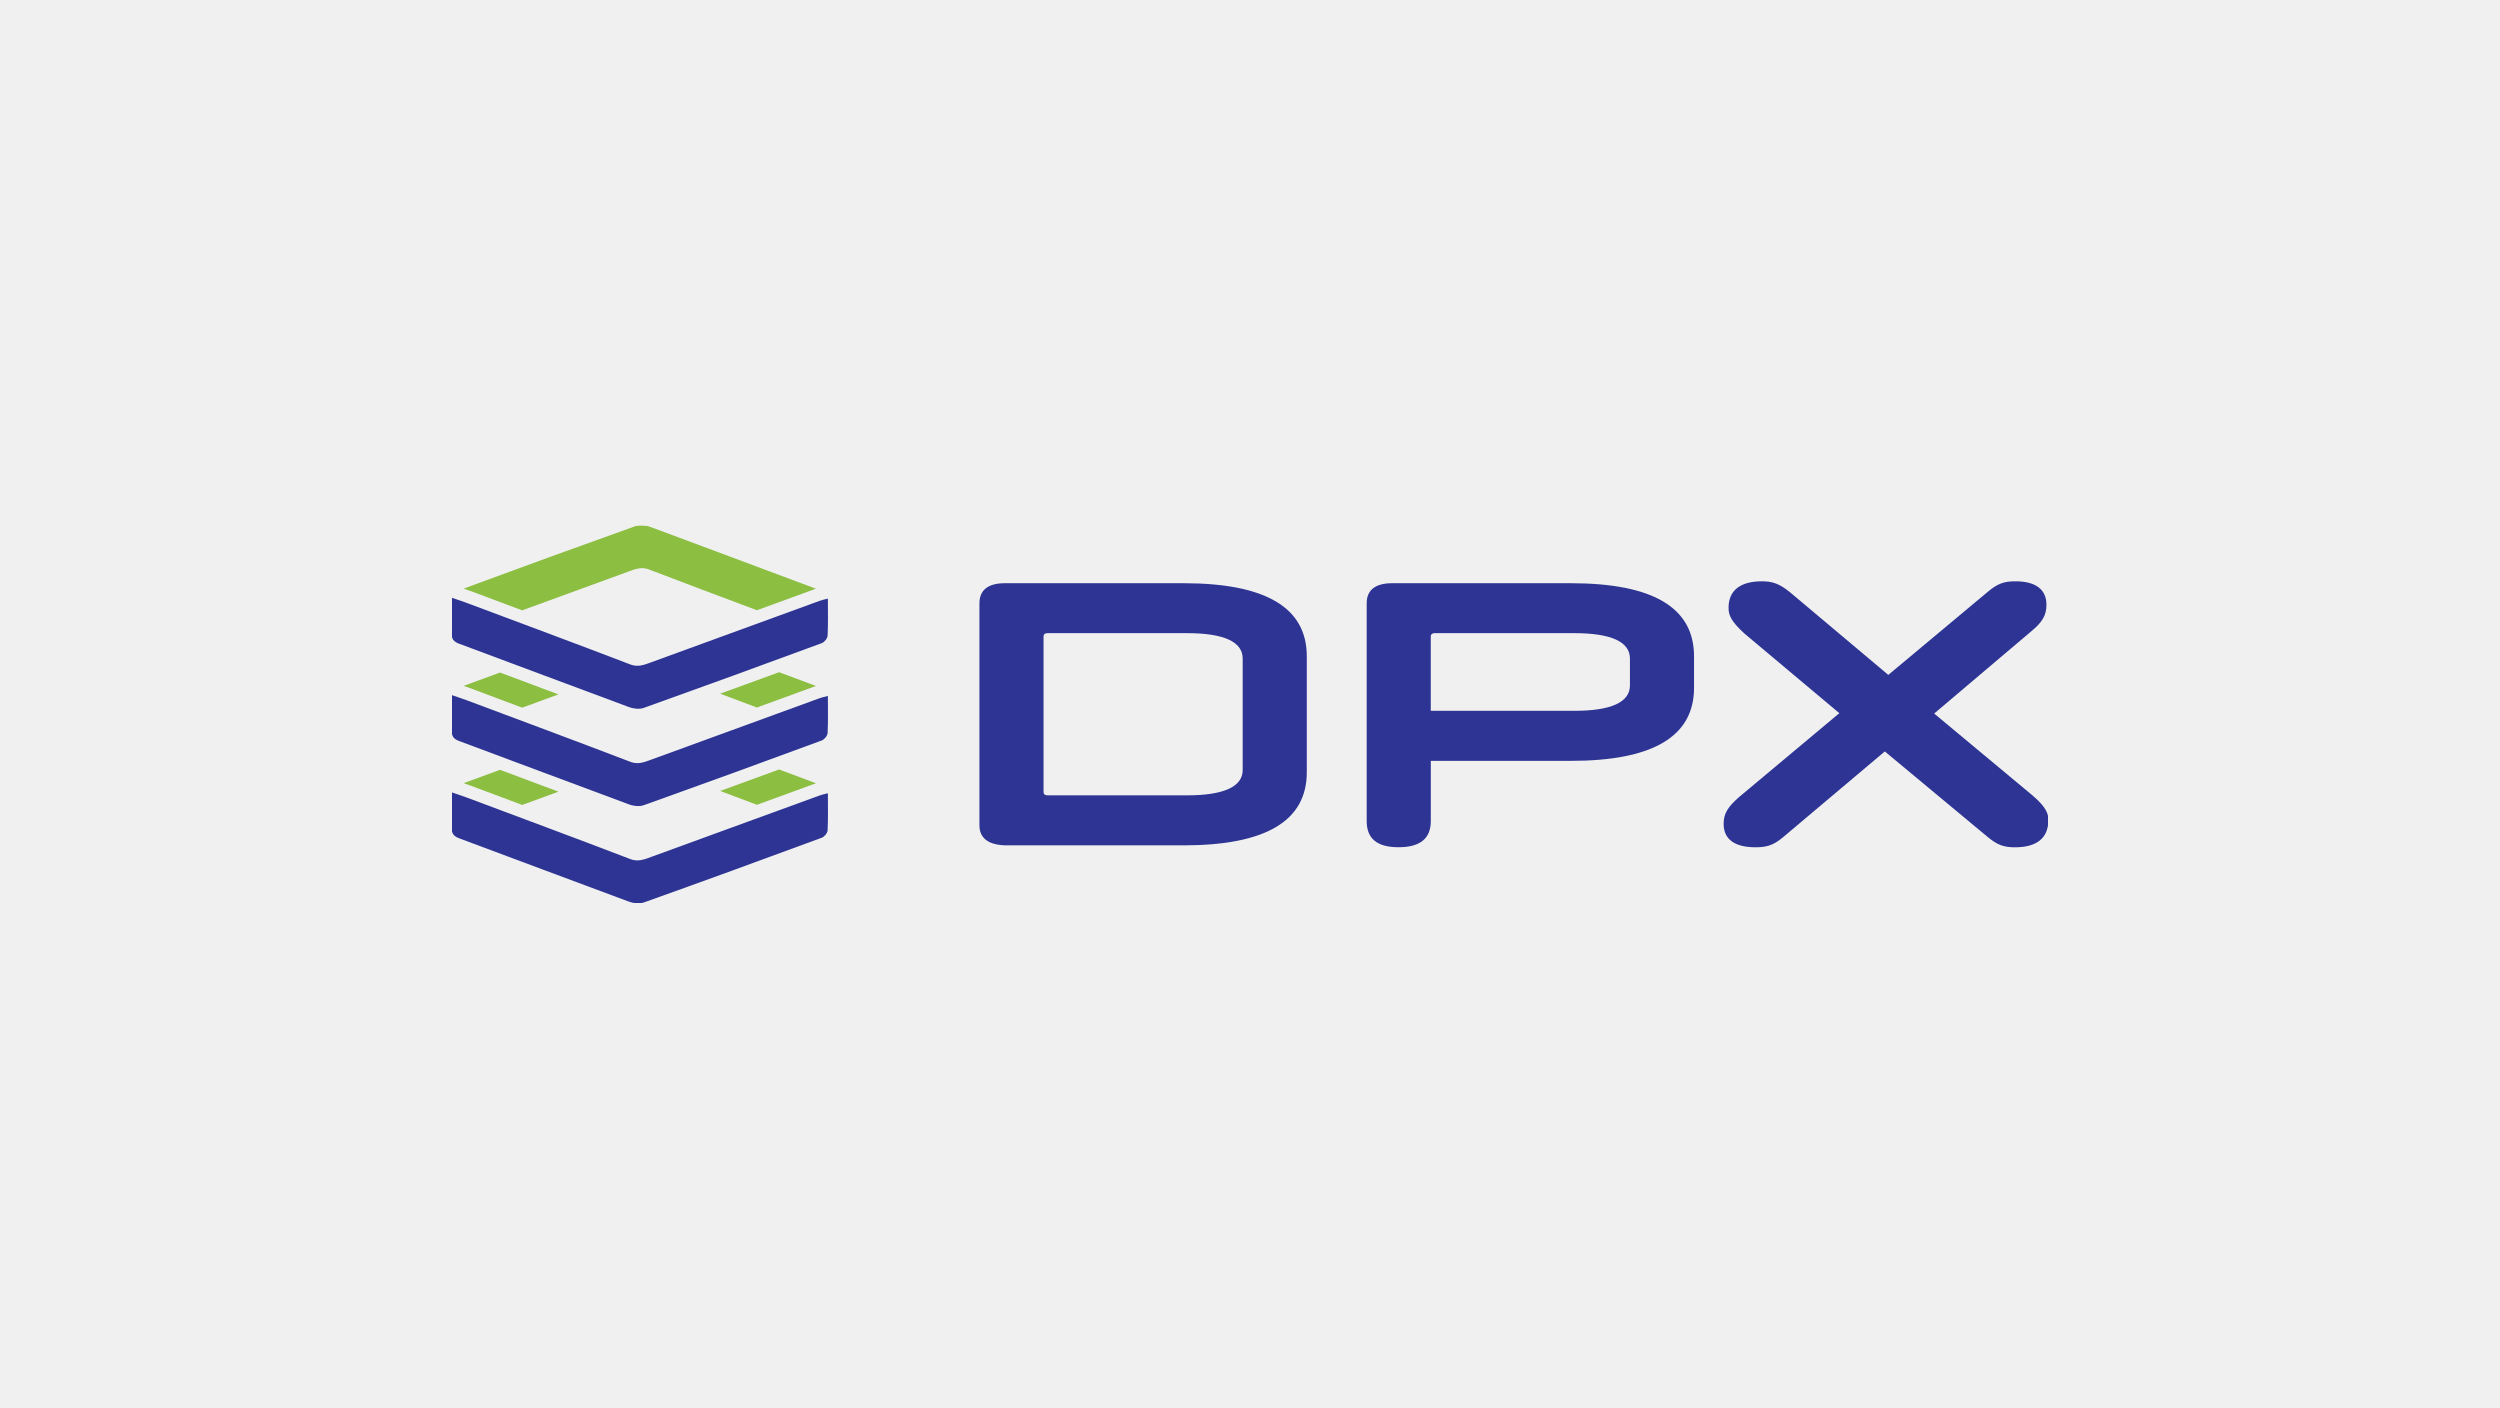
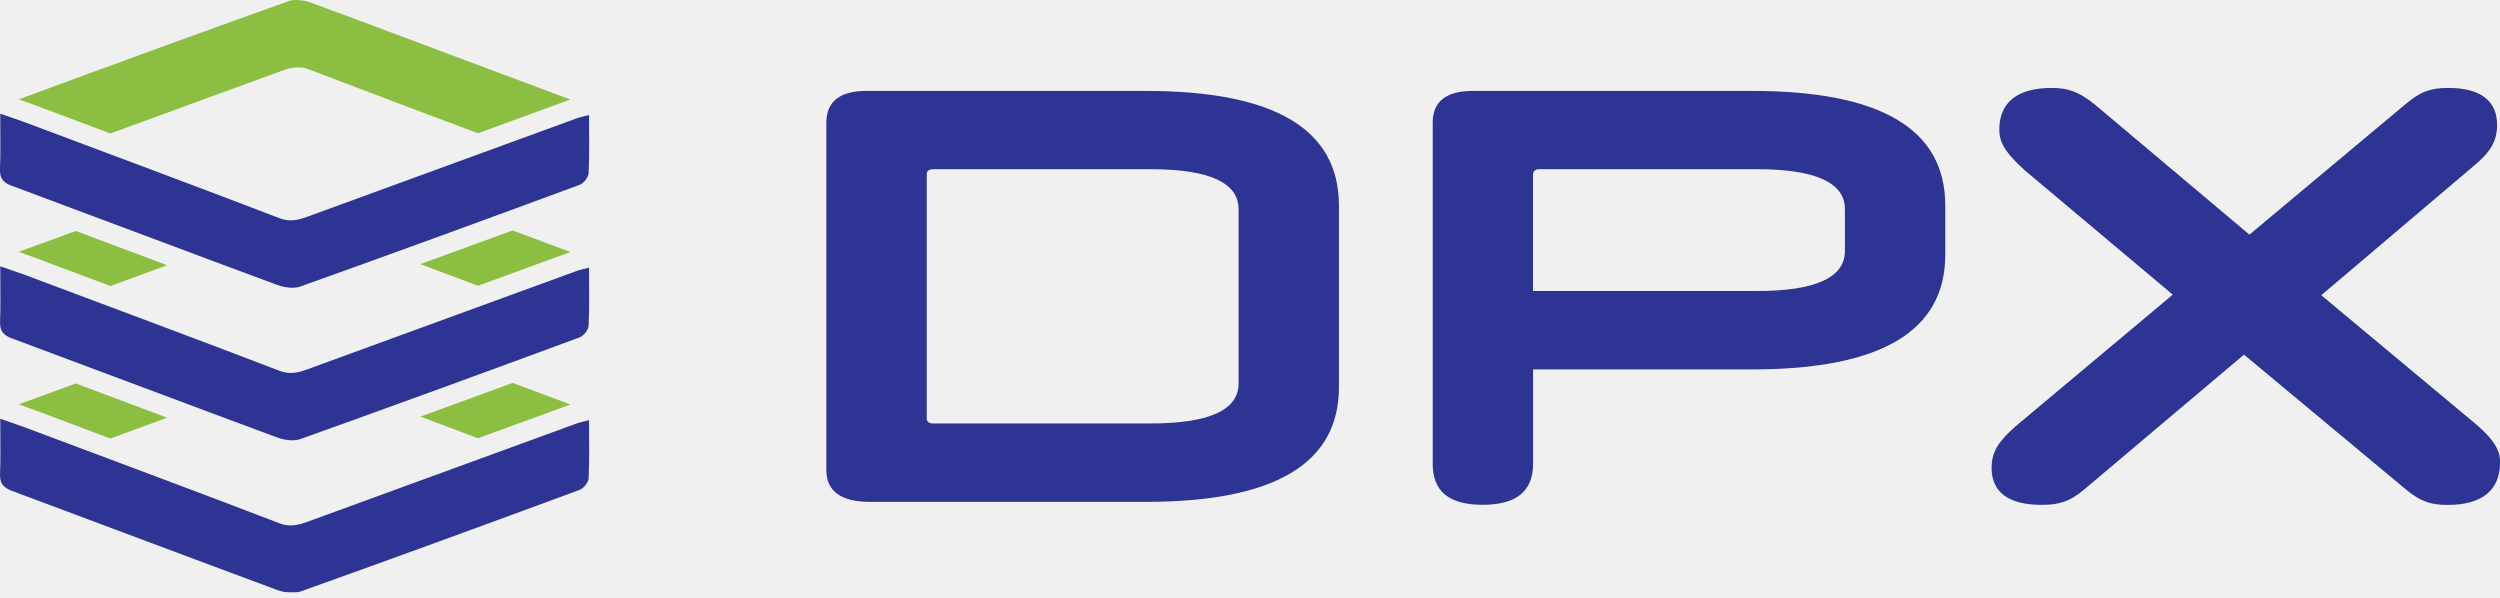
- <svg xmlns="http://www.w3.org/2000/svg" width="238" height="134" viewBox="0 0 238 134" fill="none">
-   <g clip-path="url(#clip0_45_318)">
-     <mask id="mask0_45_318" style="mask-type:luminance" maskUnits="userSpaceOnUse" x="43" y="50" width="152" height="36">
-       <path d="M195 50H43V86H195V50Z" fill="white" />
+ <svg xmlns="http://www.w3.org/2000/svg" id="Layer_1" data-name="Layer 1" viewBox="0 0 402 96">
+   <defs>
+     <style>
+       .cls-1 {
+         fill: none;
+       }
+ 
+       .cls-2 {
+         mask: url(#mask);
+       }
+ 
+       .cls-3 {
+         mask: url(#mask-1);
+       }
+ 
+       .cls-4 {
+         fill: #fff;
+       }
+ 
+       .cls-5 {
+         fill: #8bbe41;
+       }
+ 
+       .cls-6 {
+         clip-path: url(#clippath);
+       }
+ 
+       .cls-7 {
+         fill: #2d3494;
+       }
+     </style>
+     <clipPath id="clippath">
+       <rect class="cls-1" width="402" height="95.32" />
+     </clipPath>
+     <mask id="mask" x="0" y="0" width="402.01" height="95.32" maskUnits="userSpaceOnUse">
+       <g id="mask0_1_95" data-name="mask0 1 95">
+         <path class="cls-4" d="M402,0H0v95.32h402V0Z" />
+       </g>
    </mask>
-     <g mask="url(#mask0_45_318)">
-       <mask id="mask1_45_318" style="mask-type:luminance" maskUnits="userSpaceOnUse" x="43" y="50" width="152" height="36">
-         <path d="M195 50H43V86H195V50Z" fill="white" />
-       </mask>
-       <g mask="url(#mask1_45_318)">
-         <path d="M95.879 80.478C94.147 80.478 93.243 79.829 93.243 78.567V57.433C93.243 56.167 94.075 55.522 95.663 55.522H112.67C120.471 55.522 124.407 57.829 124.407 62.482V73.518C124.407 78.171 120.471 80.478 112.67 80.478H95.879ZM118.304 62.694C118.304 61.107 116.535 60.276 112.996 60.276H99.709C99.493 60.276 99.346 60.382 99.346 60.564V75.425C99.346 75.606 99.49 75.716 99.709 75.716H112.996C116.535 75.716 118.304 74.885 118.304 73.299V62.694Z" fill="#2D3494" />
-         <path d="M161.273 65.473C161.273 70.126 157.337 72.434 149.536 72.434H136.212V78.167C136.212 79.825 135.202 80.656 133.141 80.656C131.081 80.656 130.109 79.825 130.109 78.167V57.433C130.109 56.167 130.941 55.522 132.529 55.522H149.536C157.337 55.522 161.273 57.829 161.273 62.482V65.477V65.473ZM136.212 67.671H149.861C153.4 67.671 155.17 66.841 155.17 65.254V62.694C155.17 61.107 153.4 60.276 149.861 60.276H136.571C136.355 60.276 136.208 60.382 136.208 60.601V67.671H136.212Z" fill="#2D3494" />
-         <path d="M179.437 71.535L169.723 79.723C168.786 80.516 168.098 80.66 167.122 80.66C165.137 80.66 164.09 79.901 164.09 78.424C164.09 77.415 164.524 76.8 165.534 75.901L175.104 67.894L166.075 60.318C164.774 59.128 164.558 58.551 164.558 57.863C164.558 56.205 165.678 55.34 167.738 55.34C168.714 55.34 169.398 55.556 170.412 56.386L179.766 64.25L189.226 56.349C190.164 55.556 190.78 55.34 191.862 55.34C193.775 55.34 194.822 56.096 194.822 57.576C194.822 58.585 194.425 59.234 193.378 60.099L184.133 67.928L193.488 75.72C194.894 76.909 195.004 77.559 195.004 78.065C195.004 79.799 193.885 80.663 191.824 80.663C190.814 80.663 190.164 80.482 189.151 79.617L179.437 71.539V71.535Z" fill="#2D3494" />
-         <path d="M43.722 70.549C49.099 72.547 54.464 74.575 59.845 76.566C60.121 76.668 60.453 76.739 60.767 76.739C60.949 76.739 61.123 76.717 61.274 76.66C66.942 74.636 72.595 72.574 78.24 70.489C78.486 70.398 78.777 70.032 78.788 69.783C78.845 68.635 78.814 67.479 78.814 66.255C78.497 66.338 78.259 66.384 78.032 66.467C72.701 68.412 67.369 70.361 62.038 72.302C61.584 72.468 61.153 72.649 60.677 72.649C60.461 72.649 60.234 72.611 59.989 72.517C54.831 70.542 49.651 68.619 44.478 66.682C44.032 66.516 43.578 66.368 43.015 66.172C43.015 67.415 43.045 68.476 43.004 69.533C42.981 70.1 43.2 70.357 43.726 70.553" fill="#2D3494" />
-         <path d="M43.722 61.285C49.099 63.283 54.464 65.311 59.845 67.301C60.121 67.403 60.453 67.475 60.767 67.475C60.949 67.475 61.123 67.452 61.274 67.396C66.942 65.371 72.595 63.309 78.24 61.224C78.486 61.134 78.777 60.767 78.788 60.514C78.845 59.366 78.814 58.211 78.814 56.987C78.497 57.07 78.259 57.115 78.032 57.199C72.701 59.144 67.369 61.092 62.038 63.034C61.584 63.2 61.153 63.381 60.677 63.381C60.461 63.381 60.234 63.343 59.989 63.249C54.831 61.274 49.651 59.351 44.478 57.414C44.032 57.248 43.578 57.1 43.015 56.904C43.015 58.15 43.042 59.212 43 60.269C42.977 60.836 43.197 61.092 43.722 61.289" fill="#2D3494" />
-         <path d="M43.722 79.81C49.099 81.808 54.464 83.836 59.845 85.826C60.121 85.928 60.453 86 60.767 86C60.949 86 61.123 85.977 61.274 85.921C66.942 83.9 72.595 81.834 78.24 79.749C78.486 79.659 78.777 79.293 78.788 79.043C78.845 77.895 78.814 76.739 78.814 75.516C78.497 75.599 78.259 75.644 78.032 75.727C72.701 77.672 67.369 79.621 62.038 81.562C61.584 81.728 61.153 81.91 60.677 81.91C60.461 81.91 60.234 81.872 59.989 81.778C54.831 79.802 49.651 77.88 44.478 75.942C44.032 75.776 43.578 75.629 43.015 75.433C43.015 76.675 43.045 77.736 43.004 78.79C42.981 79.357 43.2 79.617 43.726 79.81" fill="#2D3494" />
-         <path d="M72.061 67.354C73.903 66.682 75.748 66.01 77.589 65.337C77.624 65.326 77.654 65.319 77.684 65.307C76.512 64.873 75.34 64.431 74.168 63.993C72.213 64.71 70.352 65.39 68.556 66.04C69.725 66.478 70.889 66.916 72.058 67.354" fill="#8BBE41" />
-         <path d="M47.602 64.027C46.448 64.45 45.291 64.873 44.138 65.296C44.388 65.379 44.63 65.466 44.872 65.556C45.98 65.972 47.091 66.387 48.199 66.803C48.698 66.992 49.205 67.18 49.711 67.369C50.861 66.95 52.014 66.531 53.163 66.108C52.248 65.764 51.341 65.424 50.441 65.088C49.496 64.733 48.547 64.382 47.602 64.027Z" fill="#8BBE41" />
-         <path d="M44.872 56.292C45.98 56.708 47.091 57.123 48.199 57.538C48.702 57.727 49.209 57.916 49.711 58.105C53.061 56.881 56.408 55.658 59.758 54.438C60.212 54.272 60.642 54.09 61.119 54.09C61.334 54.09 61.561 54.128 61.807 54.222C65.218 55.529 68.64 56.813 72.058 58.094C73.903 57.421 75.744 56.749 77.586 56.077C77.62 56.066 77.65 56.058 77.68 56.047C72.432 54.098 67.195 52.115 61.943 50.174C61.675 50.072 61.338 50 61.024 50C60.843 50 60.669 50.023 60.518 50.079C55.047 52.032 49.59 54.022 44.138 56.035C44.388 56.118 44.63 56.205 44.872 56.296" fill="#8BBE41" />
-         <path d="M74.168 73.254C72.213 73.971 70.352 74.651 68.56 75.3C69.728 75.739 70.893 76.177 72.061 76.615C73.903 75.942 75.748 75.27 77.589 74.598C77.624 74.587 77.654 74.579 77.684 74.568C76.512 74.133 75.34 73.692 74.168 73.254Z" fill="#8BBE41" />
-         <path d="M47.602 73.287C46.448 73.71 45.291 74.133 44.138 74.556C44.388 74.643 44.63 74.726 44.872 74.817C45.98 75.233 47.091 75.648 48.199 76.063C48.698 76.252 49.205 76.441 49.711 76.63C50.861 76.211 52.014 75.791 53.163 75.368C52.248 75.025 51.341 74.685 50.441 74.349C49.496 73.994 48.547 73.642 47.602 73.287Z" fill="#8BBE41" />
+     <mask id="mask-1" x="0" y="0" width="402.01" height="95.32" maskUnits="userSpaceOnUse">
+       <g id="mask1_1_95" data-name="mask1 1 95">
+         <path class="cls-4" d="M402,0H0v95.32h402V0Z" />
+       </g>
+     </mask>
+   </defs>
+   <g class="cls-6">
+     <g class="cls-2">
+       <g class="cls-3">
+         <g>
+           <path class="cls-7" d="M139.85,80.7c-4.58,0-6.97-1.72-6.97-5.06V19.68c0-3.35,2.2-5.06,6.4-5.06h44.98c20.63,0,31.04,6.11,31.04,18.43v29.22c0,12.32-10.41,18.43-31.04,18.43h-44.41ZM199.16,33.61c0-4.2-4.68-6.4-14.04-6.4h-35.14c-.57,0-.96.28-.96.76v39.35c0,.48.38.77.96.77h35.14c9.36,0,14.04-2.2,14.04-6.4v-28.08Z" />
+           <path class="cls-7" d="M312.8,40.97c0,12.32-10.41,18.43-31.04,18.43h-35.24v15.18c0,4.39-2.67,6.59-8.12,6.59s-8.02-2.2-8.02-6.59V19.68c0-3.35,2.2-5.06,6.4-5.06h44.98c20.63,0,31.04,6.11,31.04,18.43v7.93h0ZM246.52,46.79h36.1c9.36,0,14.04-2.2,14.04-6.4v-6.78c0-4.2-4.68-6.4-14.04-6.4h-35.15c-.57,0-.96.28-.96.86v18.72h.01Z" />
+           <path class="cls-7" d="M360.84,57.02l-25.69,21.68c-2.48,2.1-4.3,2.48-6.88,2.48-5.25,0-8.02-2.01-8.02-5.92,0-2.67,1.15-4.3,3.82-6.68l25.31-21.2-23.88-20.06c-3.44-3.15-4.01-4.68-4.01-6.5,0-4.39,2.96-6.68,8.41-6.68,2.58,0,4.39.57,7.07,2.77l24.74,20.82,25.02-20.92c2.48-2.1,4.11-2.67,6.97-2.67,5.06,0,7.83,2,7.83,5.92,0,2.67-1.05,4.39-3.82,6.68l-24.45,20.73,24.74,20.63c3.72,3.15,4.01,4.87,4.01,6.21,0,4.59-2.96,6.88-8.41,6.88-2.67,0-4.39-.48-7.07-2.77l-25.69-21.39h0Z" />
+           <path class="cls-7" d="M1.91,54.41c14.22,5.29,28.41,10.66,42.64,15.93.73.27,1.61.46,2.44.46.48,0,.94-.06,1.34-.21,14.99-5.36,29.94-10.82,44.87-16.34.65-.24,1.42-1.21,1.45-1.87.15-3.04.07-6.1.07-9.34-.84.22-1.47.34-2.07.56-14.1,5.15-28.2,10.31-42.3,15.45-1.2.44-2.34.92-3.6.92-.57,0-1.17-.1-1.82-.35-13.64-5.23-27.34-10.32-41.02-15.45-1.18-.44-2.38-.83-3.87-1.35,0,3.29.08,6.1-.03,8.9-.06,1.5.52,2.18,1.91,2.7" />
+           <path class="cls-7" d="M1.91,29.88c14.22,5.29,28.41,10.66,42.64,15.93.73.27,1.61.46,2.44.46.48,0,.94-.06,1.34-.21,14.99-5.36,29.94-10.82,44.87-16.34.65-.24,1.42-1.21,1.45-1.88.15-3.04.07-6.1.07-9.34-.84.22-1.47.34-2.07.56-14.1,5.15-28.2,10.31-42.3,15.45-1.2.44-2.34.92-3.6.92-.57,0-1.17-.1-1.82-.35-13.64-5.23-27.34-10.32-41.02-15.45-1.18-.44-2.38-.83-3.87-1.35C.04,21.58.11,24.39,0,27.19c-.06,1.5.52,2.18,1.91,2.7" />
+           <path class="cls-7" d="M1.91,78.93c14.22,5.29,28.41,10.66,42.64,15.93.73.27,1.61.46,2.44.46.48,0,.94-.06,1.34-.21,14.99-5.35,29.94-10.82,44.87-16.34.65-.24,1.42-1.21,1.45-1.87.15-3.04.07-6.1.07-9.34-.84.22-1.47.34-2.07.56-14.1,5.15-28.2,10.31-42.3,15.45-1.2.44-2.34.92-3.6.92-.57,0-1.17-.1-1.82-.35-13.64-5.23-27.34-10.32-41.02-15.45-1.18-.44-2.38-.83-3.87-1.35,0,3.29.08,6.1-.03,8.89-.06,1.5.52,2.19,1.91,2.7" />
+           <path class="cls-5" d="M76.86,45.95c4.87-1.78,9.75-3.56,14.62-5.34.09-.03.17-.05.25-.08-3.1-1.15-6.2-2.32-9.3-3.48-5.17,1.9-10.09,3.7-14.84,5.42,3.09,1.16,6.17,2.32,9.26,3.48" />
+           <path class="cls-5" d="M12.17,37.14c-3.05,1.12-6.11,2.24-9.16,3.36.66.22,1.3.45,1.94.69,2.93,1.1,5.87,2.2,8.8,3.3,1.32.5,2.66,1,4,1.5,3.04-1.11,6.09-2.22,9.13-3.34-2.42-.91-4.82-1.81-7.2-2.7-2.5-.94-5.01-1.87-7.51-2.81Z" />
+           <path class="cls-5" d="M4.95,16.66c2.93,1.1,5.87,2.2,8.8,3.3,1.33.5,2.67,1,4,1.5,8.86-3.24,17.71-6.48,26.57-9.71,1.2-.44,2.34-.92,3.6-.92.57,0,1.17.1,1.82.35,9.02,3.46,18.07,6.86,27.11,10.25,4.88-1.78,9.75-3.56,14.62-5.34.09-.03.17-.05.25-.08C77.84,10.85,63.99,5.6,50.1.46c-.71-.27-1.6-.46-2.43-.46-.48,0-.94.06-1.34.21C31.86,5.38,17.43,10.65,3.01,15.98c.66.22,1.3.45,1.94.69" />
+           <path class="cls-5" d="M82.43,61.57c-5.17,1.9-10.09,3.7-14.83,5.42,3.09,1.16,6.17,2.32,9.26,3.48,4.87-1.78,9.75-3.56,14.62-5.34.09-.03.17-.05.25-.08-3.1-1.15-6.2-2.32-9.3-3.48Z" />
+           <path class="cls-5" d="M12.17,61.66c-3.05,1.12-6.11,2.24-9.16,3.36.66.23,1.3.45,1.94.69,2.93,1.1,5.87,2.2,8.8,3.3,1.32.5,2.66,1,4,1.5,3.04-1.11,6.09-2.22,9.13-3.34-2.42-.91-4.82-1.81-7.2-2.7-2.5-.94-5.01-1.87-7.51-2.81Z" />
+         </g>
      </g>
    </g>
  </g>
-   <defs>
-     <clipPath id="clip0_45_318">
-       <rect width="152" height="36" fill="white" transform="translate(43 50)" />
-     </clipPath>
-   </defs>
</svg>
